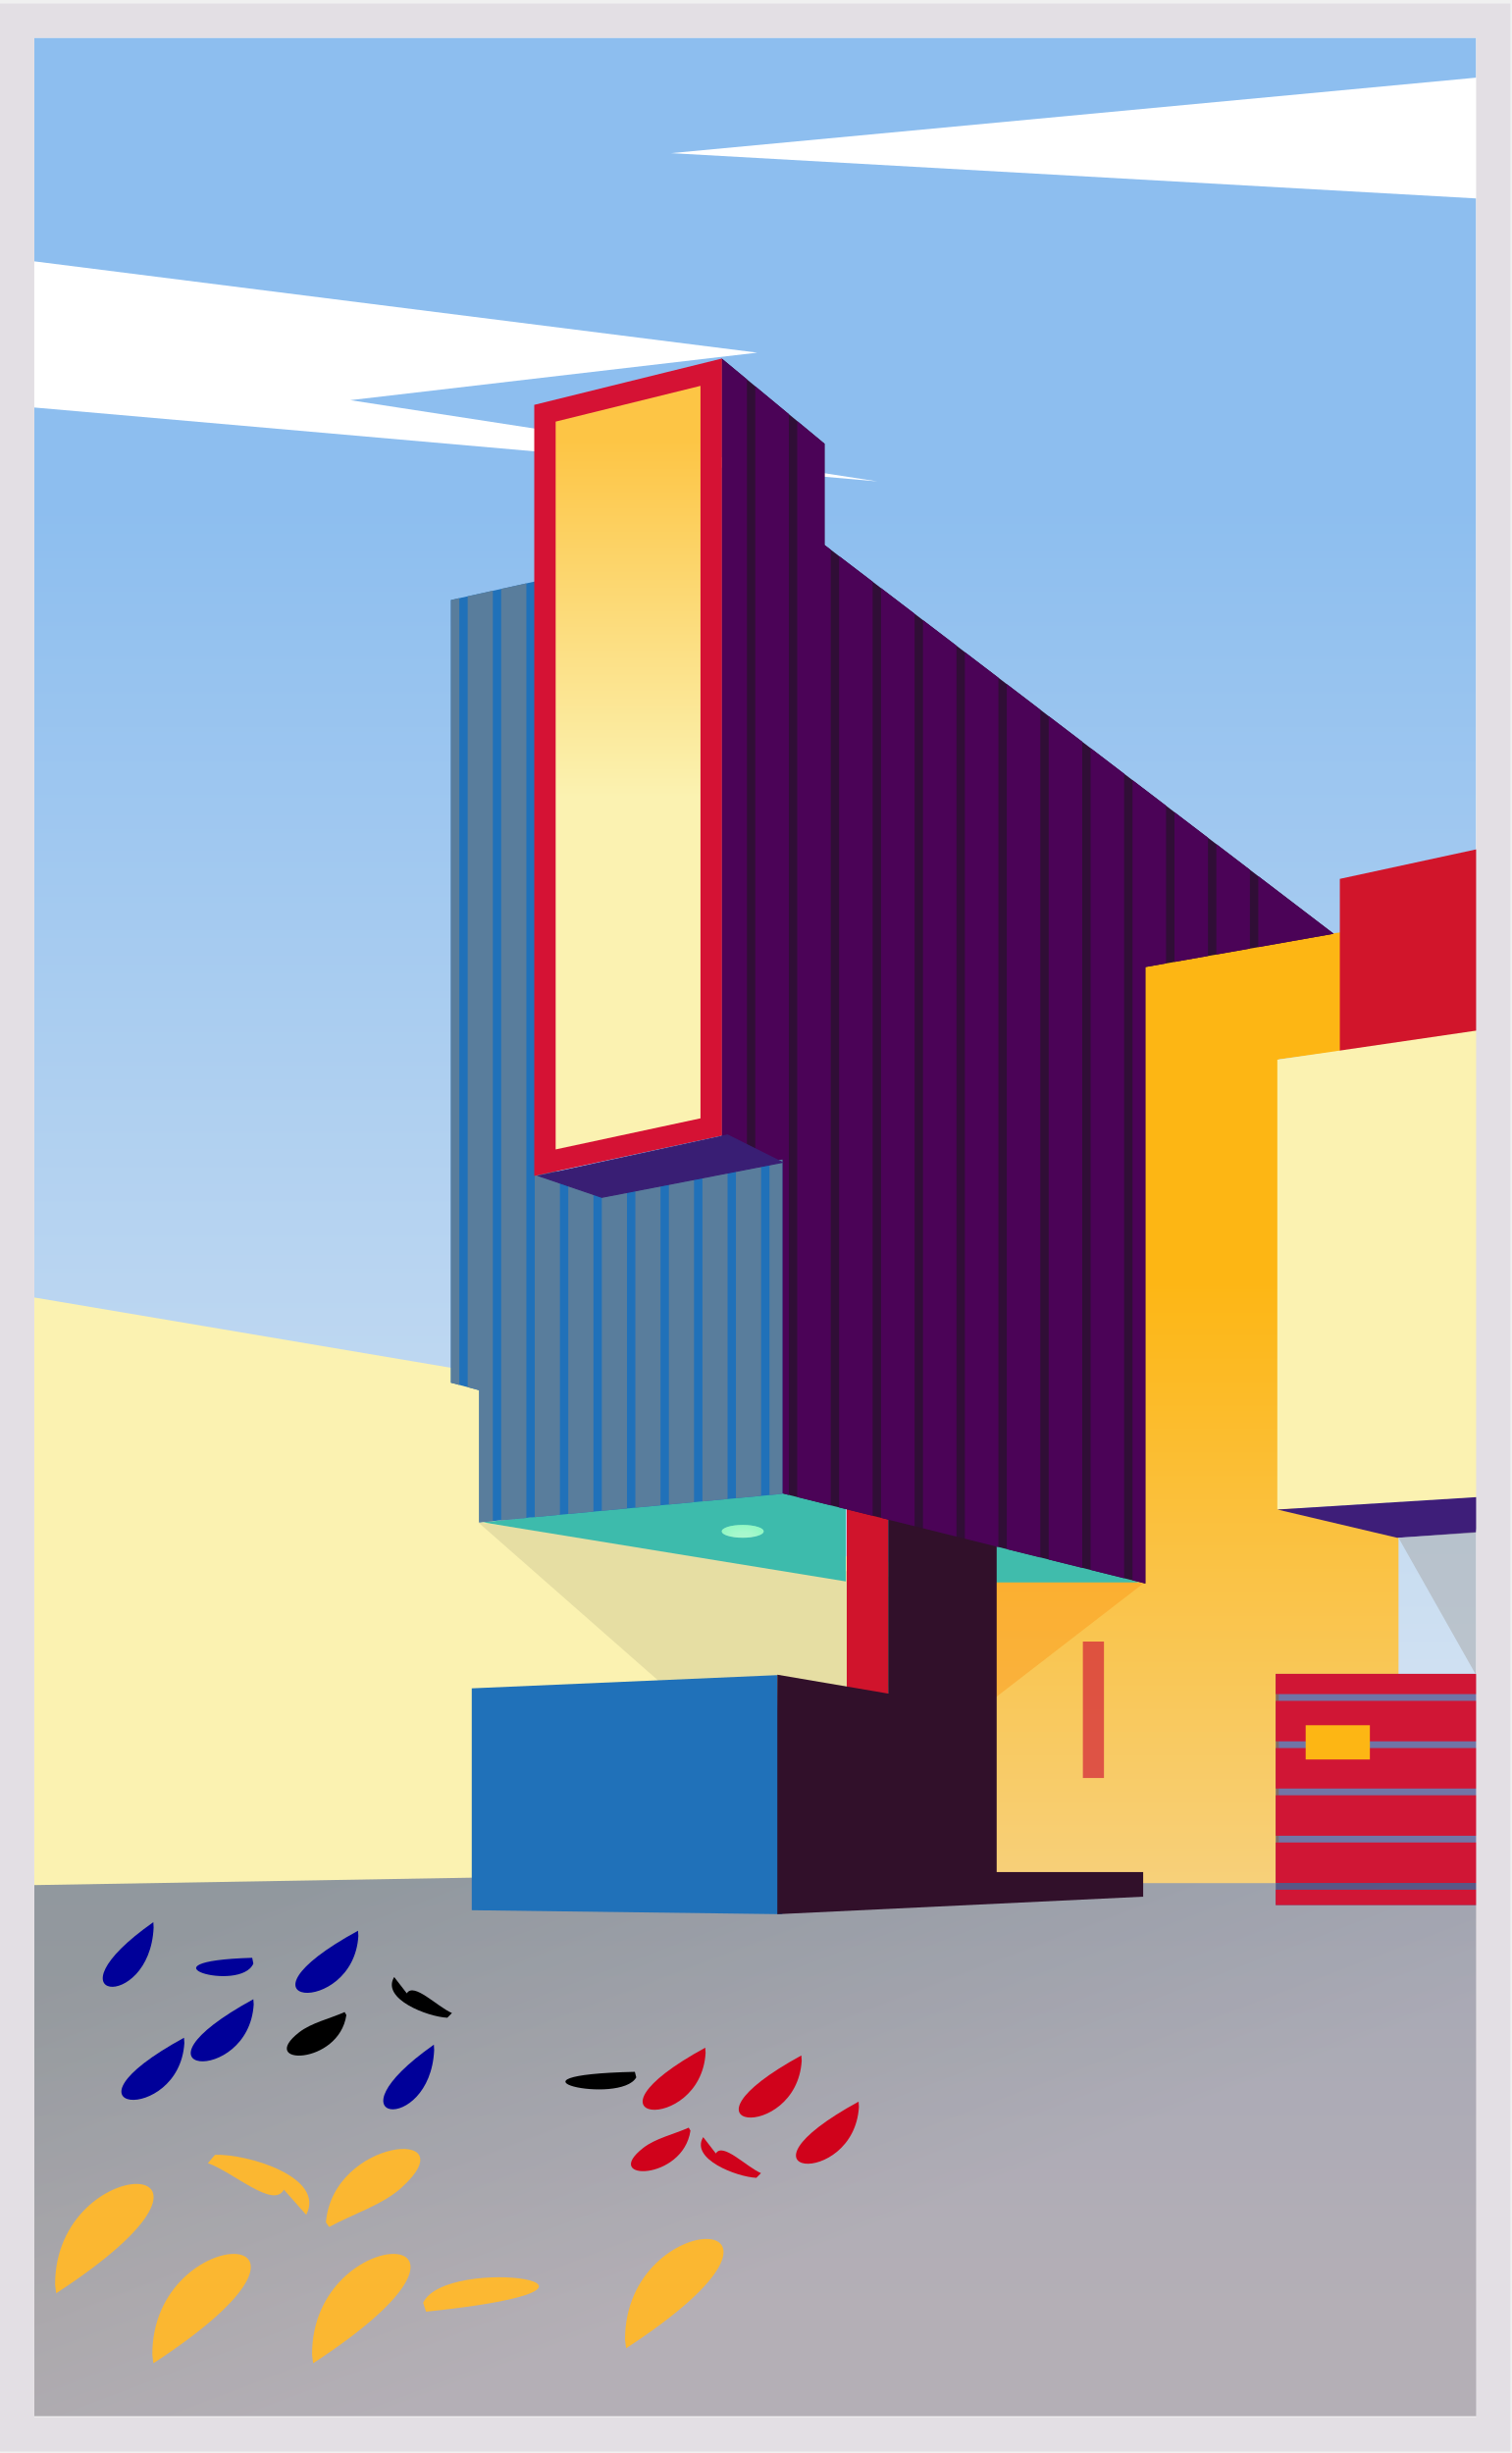
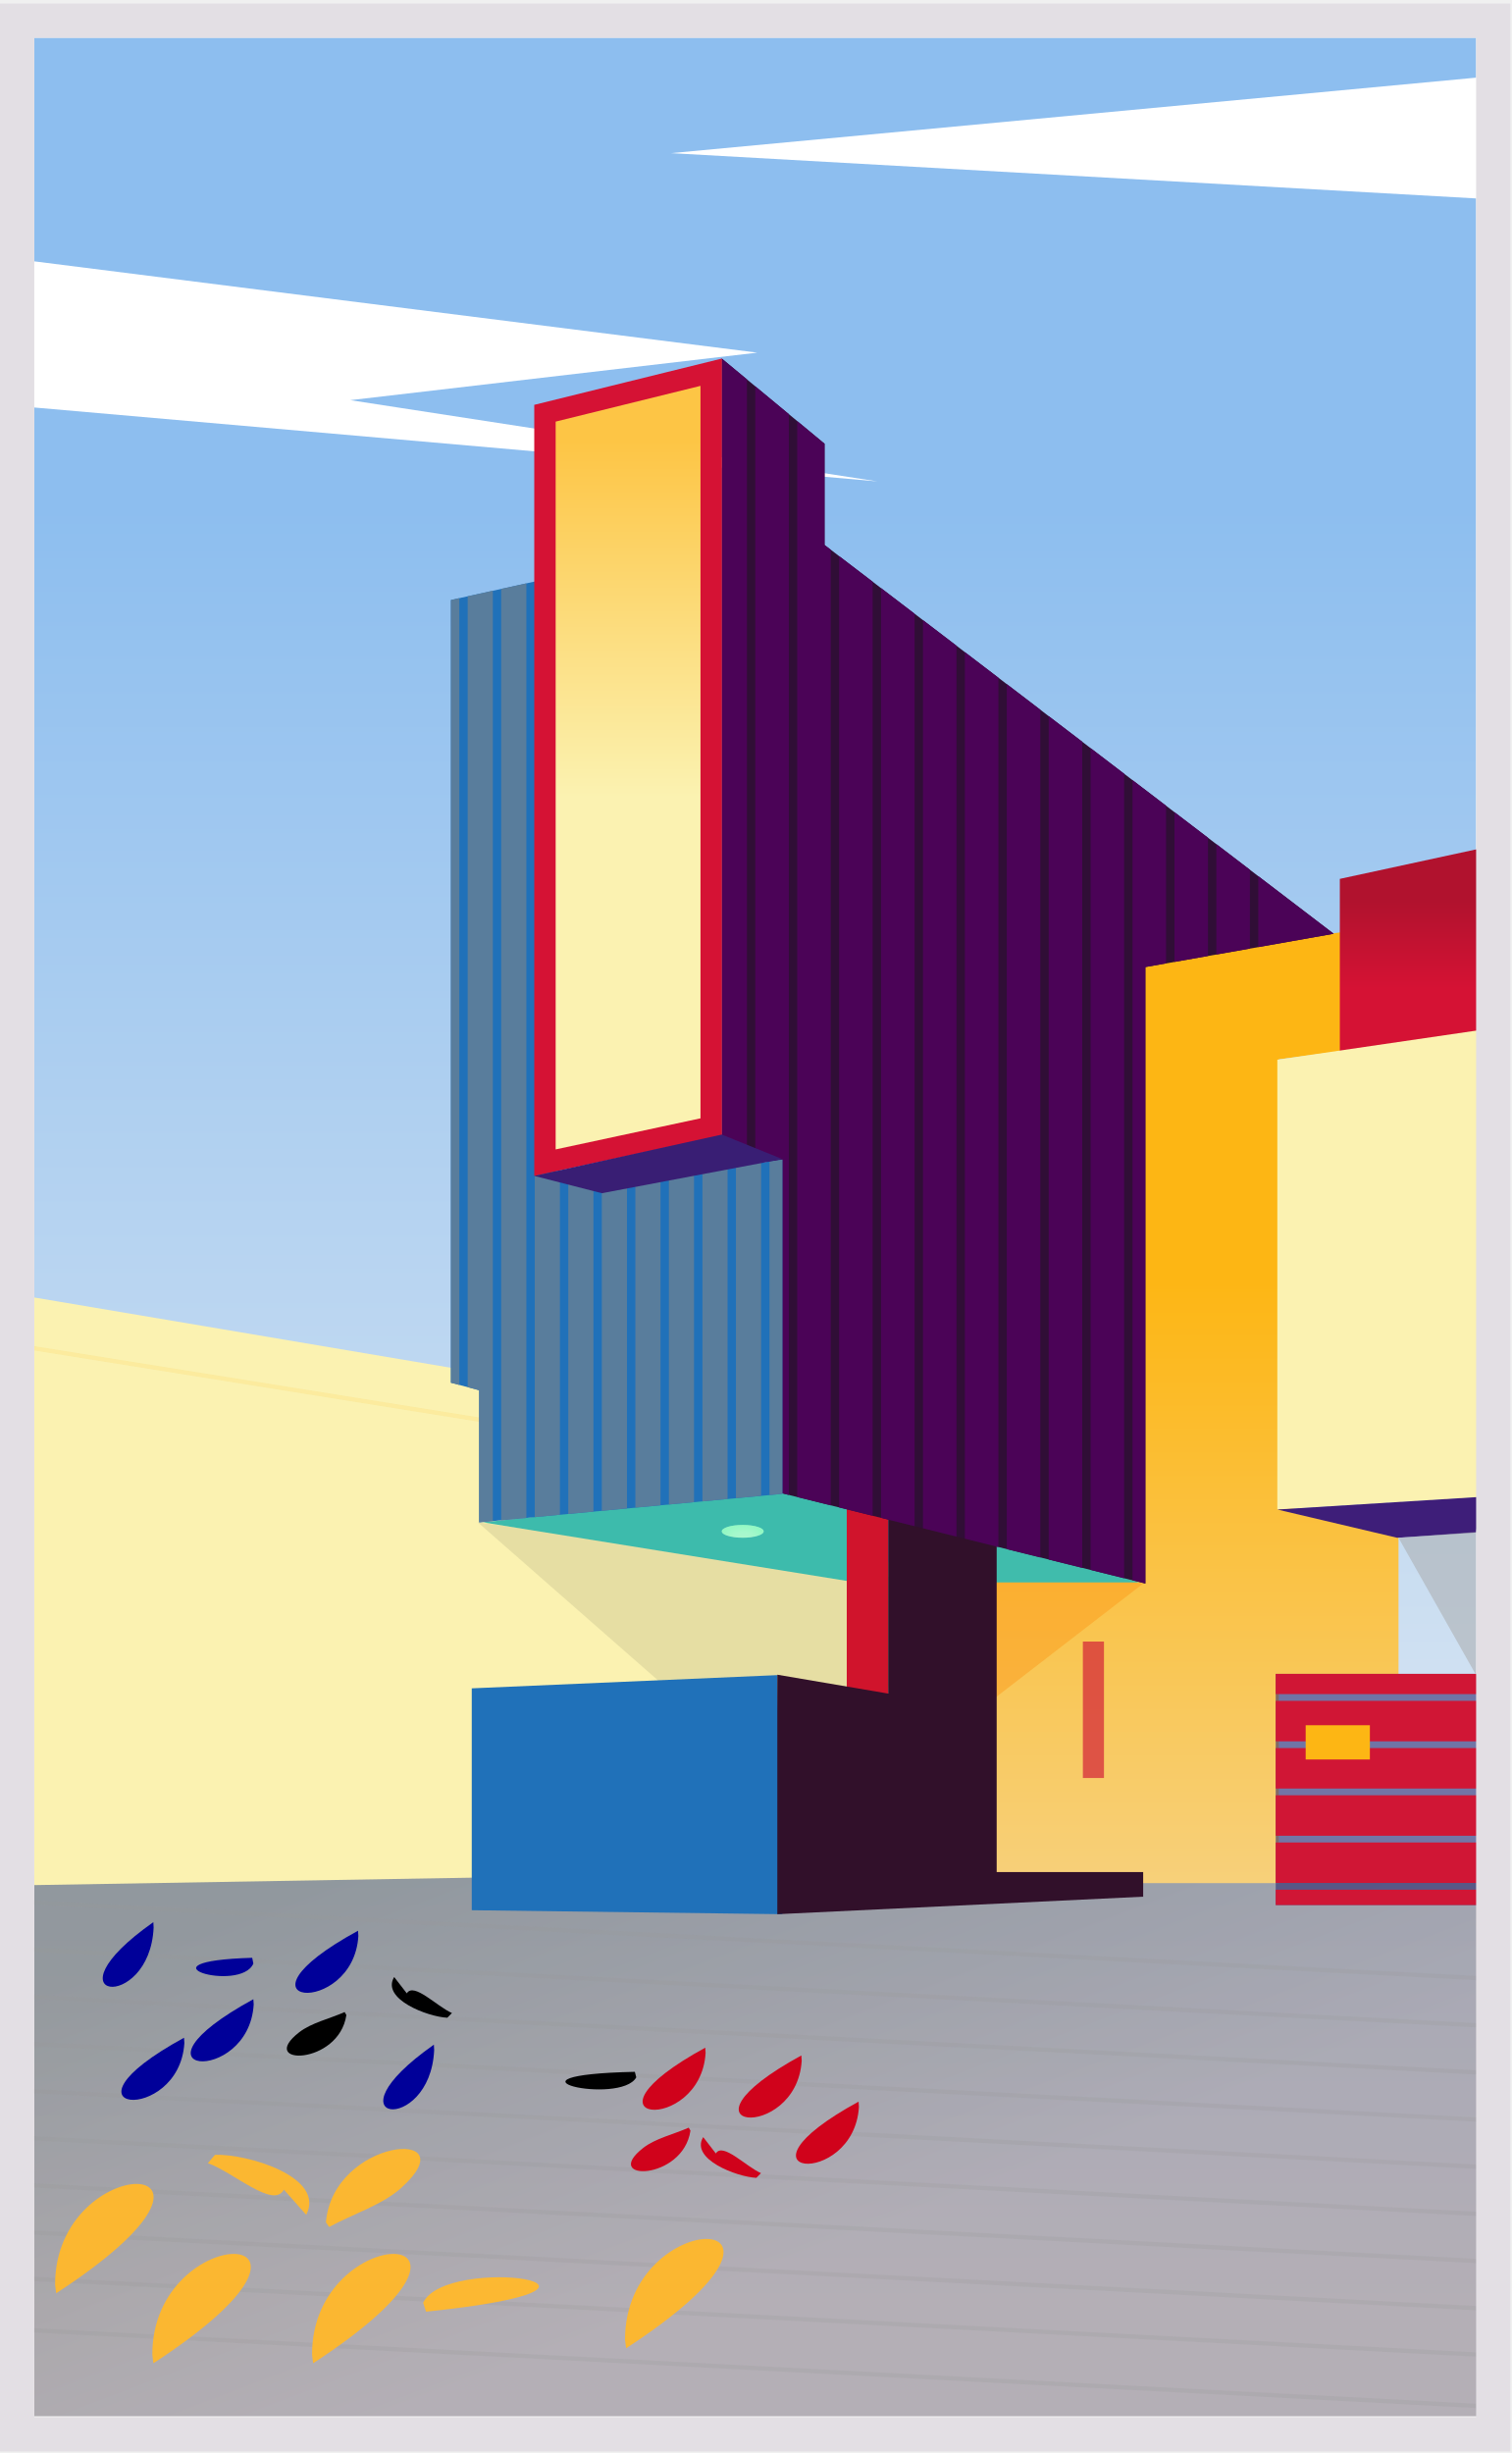
<svg xmlns="http://www.w3.org/2000/svg" xmlns:xlink="http://www.w3.org/1999/xlink" width="353px" height="573px" viewBox="0 0 353 573" version="1.1">
  <defs>
    <linearGradient x1="50%" y1="19.765%" x2="50%" y2="95.091%" id="linearGradient-1">
      <stop stop-color="#8DBEEF" offset="0%" />
      <stop stop-color="#F3F3F3" offset="100%" />
    </linearGradient>
    <linearGradient x1="4.021%" y1="16.633%" x2="56.864%" y2="68.021%" id="linearGradient-2">
      <stop stop-color="#202020" offset="0%" />
      <stop stop-color="#55495A" offset="100%" />
    </linearGradient>
    <linearGradient x1="50%" y1="36.866%" x2="50%" y2="100%" id="linearGradient-3">
      <stop stop-color="#FDB614" offset="0%" />
      <stop stop-color="#F7D07A" offset="100%" />
    </linearGradient>
-     <ellipse id="path-4" cx="165.496" cy="349.708" rx="4.896" ry="1.498" />
+     <ellipse id="path-4" cx="173.496" cy="349.708" rx="4.896" ry="1.498" />
    <filter x="-20.4%" y="-66.7%" width="140.9%" height="233.5%" filterUnits="objectBoundingBox" id="filter-5">
      <feGaussianBlur stdDeviation="1.5" in="SourceAlpha" result="shadowBlurInner1" />
      <feOffset dx="0" dy="1" in="shadowBlurInner1" result="shadowOffsetInner1" />
      <feComposite in="shadowOffsetInner1" in2="SourceAlpha" operator="arithmetic" k2="-1" k3="1" result="shadowInnerInner1" />
      <feColorMatrix values="0 0 0 0 0.326   0 0 0 0 0.987   0 0 0 0 0.657  0 0 0 0.5 0" type="matrix" in="shadowInnerInner1" />
    </filter>
-     <linearGradient x1="50%" y1="8.866%" x2="50%" y2="53.785%" id="linearGradient-6">
+     <linearGradient x1="50%" y1="24.935%" x2="50%" y2="65.671%" id="linearGradient-6">
+       <stop stop-color="#B1122E" offset="0%" />
+       <stop stop-color="#D51234" offset="100%" />
+     </linearGradient>
+     <linearGradient x1="50%" y1="8.866%" x2="50%" y2="53.785%" id="linearGradient-7">
      <stop stop-color="#FDC545" offset="0%" />
      <stop stop-color="#FBF2B1" offset="100%" />
    </linearGradient>
  </defs>
  <g id="modern3-copy" stroke="none" stroke-width="1" fill="none" fill-rule="evenodd">
-     <g id="Group" transform="translate(8, 8)">
-       <rect id="Rectangle" fill="#FFFFFF" x="0" y="1" width="340" height="268" />
-       <path d="M336.816,10.138 L148.742,27.772 L336.816,38.352 L336.816,556.641 L0,556.641 L0,87.187 L196.969,104.451 L73.822,85.475 L168.893,74.375 L0,53.048 L0,0.824 L336.816,0.824 L336.816,10.138 Z" id="Combined-Shape" fill="url(#linearGradient-1)" />
-       <polygon id="Rectangle" fill="url(#linearGradient-2)" opacity="0.4" points="0 430 339.816 431.058 338.859 556.42 0 556.42" />
-       <path d="M40.556,497.298 C46.474,499.356 55.905,508.093 58.31,503.472 L63.527,509.365 C68.123,500.531 49.792,495.082 42.223,495.347" id="Path-20" fill="#FBB731" />
-       <polygon id="Rectangle" fill="#FBF2B1" points="3.7467556e-15 295.08 113.041 314.15 115.236 345.095 213.2 358.852 290.419 427.399 0 432.344" />
-       <polygon id="Path-9" fill="url(#linearGradient-3)" points="318.686 207.893 256.405 216.572 256.405 360.471 215.756 360.471 215.756 431.884 290.724 431.884 290.724 385.675 318.686 385.675 318.686 349.835 290.724 343.622 290.724 239.443 318.686 235.779" />
-       <polygon id="Path-10" fill="#FD900F" opacity="0.401" points="259.041 361.899 217.378 394.057 217.389 356.631" />
-       <polygon id="Path-7" fill="#CDC894" opacity="0.466" points="103.704 347.606 147.24 385.865 198.154 391.329 205.987 361.189" />
-       <polygon id="Path" fill="#2071B9" points="102.2 386.382 102.2 438.211 174.753 439.14 173.578 383.295" />
-       <polygon id="Path-8" fill="#40BCAC" points="225.211 350.934 258.126 361.635 217.378 361.635" />
-       <polygon id="Path-6" fill="#3DBBAC" points="104.765 347.606 174.655 340.036 189.596 342.965 189.596 348.08 189.596 361.414" />
-       <polygon id="Path-3" fill="#D0142C" points="199.483 344.123 189.8 344.123 189.8 387.289 199.483 389.427" />
-       <polyline id="Path-2" fill="#31102A" points="173.578 383.196 199.471 387.606 199.471 345.485 224.821 352.955 224.821 429.291 259.041 429.291 259.041 435.05 173.578 439.14" />
-       <polygon id="Path-4-Copy" fill="#300E36" points="160.6 75.75 160.6 257.913 173.725 264.459 173.725 340.574 259.555 361.899 259.555 217.896 303.551 210.119 184.611 119.305 184.611 95.651" />
-       <path d="M283.969,195.167 L283.969,213.58 L276.136,214.965 L276.136,189.186 L283.969,195.167 Z M285.927,196.662 L303.551,210.119 L285.927,213.234 L285.927,196.662 Z M274.178,187.691 L274.178,215.311 L266.345,216.696 L266.345,181.711 L274.178,187.691 Z M264.387,180.215 L264.387,217.042 L259.555,217.896 L259.555,361.899 L256.554,361.153 L256.554,174.235 L264.387,180.215 Z M254.596,172.74 L254.596,360.666 L246.763,358.72 L246.763,166.759 L254.596,172.74 Z M244.804,165.264 L244.804,358.234 L236.971,356.288 L236.971,159.283 L244.804,165.264 Z M235.013,157.788 L235.013,355.801 L227.18,353.855 L227.18,151.807 L235.013,157.788 Z M225.222,150.312 L225.222,353.369 L217.389,351.423 L217.389,144.332 L225.222,150.312 Z M215.431,142.837 L215.431,350.936 L207.598,348.99 L207.598,136.856 L215.431,142.837 Z M205.64,135.361 L205.64,348.503 L197.807,346.557 L197.807,129.38 L205.64,135.361 Z M195.849,127.885 L195.849,346.071 L188.016,344.125 L188.016,121.904 L195.849,127.885 Z M186.057,120.409 L186.057,343.638 L178.224,341.692 L178.224,90.357 L184.611,95.651 L184.611,119.305 L186.057,120.409 Z M176.266,88.734 L176.266,341.206 L173.725,340.574 L173.725,264.459 L168.433,261.82 L168.433,82.242 L176.266,88.734 Z M166.475,80.619 L166.475,260.843 L160.6,257.913 L160.6,75.75 L166.475,80.619 Z" id="Combined-Shape" fill="#4B0357" />
-       <polygon id="Path-5-Copy" fill="#2071B9" points="118.358 127.516 97.334 132.155 97.334 314.994 103.931 316.745 103.931 347.606 174.753 340.951 174.753 262.878 136.043 268.323 118.358 264.876" />
-       <path d="M169.788,341.417 L163.914,341.969 L163.914,264.403 L169.788,263.576 L169.788,341.417 Z M171.746,341.233 L171.746,263.301 L174.753,262.878 L174.753,340.951 L171.746,341.233 Z M161.955,342.153 L156.081,342.705 L156.081,265.504 L161.955,264.678 L161.955,342.153 Z M154.122,342.889 L148.248,343.441 L148.248,266.606 L154.122,265.78 L154.122,342.889 Z M146.289,343.625 L140.415,344.177 L140.415,267.708 L146.289,266.882 L146.289,343.625 Z M138.456,344.361 L132.582,344.913 L132.582,267.648 L136.043,268.323 L138.456,267.983 L138.456,344.361 Z M130.624,345.097 L124.749,345.649 L124.749,266.122 L130.624,267.267 L130.624,345.097 Z M122.791,345.833 L116.916,346.385 L116.916,127.834 L118.358,127.516 L118.358,264.876 L122.791,265.74 L122.791,345.833 Z M114.958,346.569 L109.083,347.121 L109.083,129.562 L114.958,128.266 L114.958,346.569 Z M107.125,347.305 L103.931,347.606 L103.931,316.745 L101.25,316.034 L101.25,131.29 L107.125,129.994 L107.125,347.305 Z M99.292,315.514 L97.334,314.994 L97.334,132.155 L99.292,131.722 L99.292,315.514 Z" id="Combined-Shape" fill="#597D9C" />
+     <g id="Group" transform="translate(0, 8)">
+       <rect id="Rectangle" fill="#FFFFFF" x="8" y="1" width="340" height="268" />
+       <path d="M344.816,10.138 L156.742,27.772 L344.816,38.352 L344.816,556.641 L8,556.641 L8,87.187 L204.969,104.451 L81.822,85.475 L176.893,74.375 L8,53.048 L8,0.824 L344.816,0.824 L344.816,10.138 Z" id="Combined-Shape" fill="url(#linearGradient-1)" />
+       <polygon id="Rectangle" fill="url(#linearGradient-2)" opacity="0.4" points="8 430 347.816 431.058 346.859 556.42 8 556.42" />
+       <path d="M1.815,545.087 L347.815,545.087" id="Line" stroke="#979797" opacity="0.232" stroke-linecap="square" transform="translate(174.8152, 545.0527) rotate(3) translate(-174.8152, -545.0527) " />
+       <path d="M1.815,533.087 L347.815,533.087" id="Line-Copy" stroke="#979797" opacity="0.232" stroke-linecap="square" transform="translate(174.8152, 533.0527) rotate(3) translate(-174.8152, -533.0527) " />
+       <path d="M0.582,522.2 L346.582,522.2" id="Line-Copy-2" stroke="#979797" opacity="0.232" stroke-linecap="square" transform="translate(173.5816, 522.1659) rotate(3) translate(-173.5816, -522.1659) " />
+       <path d="M1.157,511.215 L347.157,511.215" id="Line-Copy-3" stroke="#979797" opacity="0.232" stroke-linecap="square" transform="translate(174.1573, 511.181) rotate(3) translate(-174.1573, -511.181) " />
+       <path d="M1.733,500.23 L347.733,500.23" id="Line-Copy-4" stroke="#979797" opacity="0.232" stroke-linecap="square" transform="translate(174.733, 500.196) rotate(3) translate(-174.733, -500.196) " />
+       <path d="M2.309,489.245 L348.309,489.245" id="Line-Copy-5" stroke="#979797" opacity="0.232" stroke-linecap="square" transform="translate(175.3087, 489.2111) rotate(3) translate(-175.3087, -489.2111) " />
+       <path d="M2.884,478.26 L348.884,478.26" id="Line-Copy-6" stroke="#979797" opacity="0.232" stroke-linecap="square" transform="translate(175.8844, 478.2262) rotate(3) translate(-175.8844, -478.2262) " />
+       <path d="M3.46,467.275 L349.46,467.275" id="Line-Copy-7" stroke="#979797" opacity="0.232" stroke-linecap="square" transform="translate(176.4601, 467.2413) rotate(3) translate(-176.4601, -467.2413) " />
+       <path d="M4.036,456.29 L350.036,456.29" id="Line-Copy-8" stroke="#979797" opacity="0.232" stroke-linecap="square" transform="translate(177.0358, 456.2563) rotate(3) translate(-177.0358, -456.2563) " />
+       <path d="M4.611,445.305 L350.611,445.305" id="Line-Copy-9" stroke="#979797" opacity="0.232" stroke-linecap="square" transform="translate(177.6115, 445.2714) rotate(3) translate(-177.6115, -445.2714) " />
+       <path d="M48.556,497.298 C54.474,499.356 63.905,508.093 66.31,503.472 L71.527,509.365 C76.123,500.531 57.792,495.082 50.223,495.347" id="Path-20" fill="#FBB731" />
+       <polygon id="Rectangle" fill="#FBF2B1" points="8 295.08 121.041 314.15 123.236 345.095 221.2 358.852 298.419 427.399 8 432.344" />
+       <polygon id="Path-9" fill="url(#linearGradient-3)" points="326.686 207.893 264.405 216.572 264.405 360.471 223.756 360.471 223.756 431.884 298.724 431.884 298.724 385.675 326.686 385.675 326.686 349.835 298.724 343.622 298.724 239.443 326.686 235.779" />
+       <polygon id="Path-10" fill="#FD900F" opacity="0.401" points="267.041 361.899 225.378 394.057 225.389 356.631" />
+       <path d="M2.051,306 L122.153,325.251" id="Path-15-Copy-2" stroke="#FDB614" opacity="0.127" />
+       <polygon id="Path-7" fill="#CDC894" opacity="0.466" points="111.616 347.606 155.24 385.865 206.154 391.329 213.987 361.189" />
+       <polygon id="Path" fill="#2071B9" points="110.2 386.382 110.2 438.211 182.753 439.14 181.578 383.295" />
+       <polygon id="Path-8" fill="#40BCAC" points="233.211 350.934 266.126 361.635 225.378 361.635" />
+       <polygon id="Path-6" fill="#3DBBAC" points="112.765 347.606 183.479 340.036 198.596 342.965 198.596 348.08 198.596 361.414" />
+       <polygon id="Path-3" fill="#D0142C" points="207.483 344.123 197.8 344.123 197.8 387.289 207.483 389.427" />
+       <polyline id="Path-2" fill="#31102A" points="181.578 383.196 207.471 387.606 207.471 345.485 232.821 352.955 232.821 429.291 267.041 429.291 267.041 435.05 181.578 439.14" />
+       <polygon id="Path-4-Copy" fill="#300E36" points="168.6 75.75 168.6 257.913 181.725 264.459 181.725 340.574 267.555 361.899 267.555 217.896 311.551 210.119 192.611 119.305 192.611 95.651" />
+       <path d="M291.969,195.167 L291.969,213.58 L284.136,214.965 L284.136,189.186 L291.969,195.167 Z M293.927,196.662 L311.551,210.119 L293.927,213.234 L293.927,196.662 Z M282.178,187.691 L282.178,215.311 L274.345,216.696 L274.345,181.711 L282.178,187.691 Z M272.387,180.215 L272.387,217.042 L267.555,217.896 L267.555,361.899 L264.554,361.153 L264.554,174.235 L272.387,180.215 Z M262.596,172.74 L262.596,360.666 L254.763,358.72 L254.763,166.759 L262.596,172.74 Z M252.804,165.264 L252.804,358.234 L244.971,356.288 L244.971,159.283 L252.804,165.264 Z M243.013,157.788 L243.013,355.801 L235.18,353.855 L235.18,151.807 L243.013,157.788 Z M233.222,150.312 L233.222,353.369 L225.389,351.423 L225.389,144.332 L233.222,150.312 Z M223.431,142.837 L223.431,350.936 L215.598,348.99 L215.598,136.856 L223.431,142.837 Z M213.64,135.361 L213.64,348.503 L205.807,346.557 L205.807,129.38 L213.64,135.361 Z M203.849,127.885 L203.849,346.071 L196.016,344.125 L196.016,121.904 L203.849,127.885 Z M194.057,120.409 L194.057,343.638 L186.224,341.692 L186.224,90.357 L192.611,95.651 L192.611,119.305 L194.057,120.409 Z M184.266,88.734 L184.266,341.206 L181.725,340.574 L181.725,264.459 L176.433,261.82 L176.433,82.242 L184.266,88.734 Z M174.475,80.619 L174.475,260.843 L168.6,257.913 L168.6,75.75 L174.475,80.619 Z" id="Combined-Shape" fill="#4B0357" />
+       <polygon id="Path-5-Copy" fill="#2071B9" points="126.358 127.516 105.334 132.155 105.334 314.994 111.931 316.745 111.931 347.606 182.753 340.951 182.753 262.878 144.043 268.323 126.358 264.876" />
+       <path d="M177.788,341.417 L171.914,341.969 L171.914,264.403 L177.788,263.576 L177.788,341.417 Z M179.746,341.233 L179.746,263.301 L182.753,262.878 L182.753,340.951 L179.746,341.233 Z M169.955,342.153 L164.081,342.705 L164.081,265.504 L169.955,264.678 L169.955,342.153 Z M162.122,342.889 L156.248,343.441 L156.248,266.606 L162.122,265.78 L162.122,342.889 Z M154.289,343.625 L148.415,344.177 L148.415,267.708 L154.289,266.882 L154.289,343.625 Z M146.456,344.361 L140.582,344.913 L140.582,267.648 L144.043,268.323 L146.456,267.983 L146.456,344.361 Z M138.624,345.097 L132.749,345.649 L132.749,266.122 L138.624,267.267 L138.624,345.097 Z M130.791,345.833 L124.916,346.385 L124.916,127.834 L126.358,127.516 L126.358,264.876 L130.791,265.74 L130.791,345.833 Z M122.958,346.569 L117.083,347.121 L117.083,129.562 L122.958,128.266 L122.958,346.569 Z M115.125,347.305 L111.931,347.606 L111.931,316.745 L109.25,316.034 L109.25,131.29 L115.125,129.994 L115.125,347.305 Z M107.292,315.514 L105.334,314.994 L105.334,132.155 L107.292,131.722 L107.292,315.514 Z" id="Combined-Shape" fill="#597D9C" />
      <g id="Oval">
        <use fill="#B9F7D5" fill-rule="evenodd" xlink:href="#path-4" />
        <use fill="black" fill-opacity="1" filter="url(#filter-5)" xlink:href="#path-4" />
      </g>
-       <polygon id="Path-11" fill="#D1152B" points="304.978 197.297 304.978 240.009 337.867 235.611 337.867 190.183" />
-       <polygon id="Path-12" fill="#FBF2B1" points="290.378 239.535 342.916 231.85 343 341.427 290.378 344.611" />
-       <polygon id="Path-13" fill="#3E1E79" points="290.378 344.611 337.867 341.658 336.816 349.98 318.348 351.208" />
-       <polygon id="Path-16" fill="#D01635" opacity="0.662" points="244.956 375.455 244.956 407.326 249.882 407.326 249.882 375.455" />
-       <g id="Group-3" transform="translate(290, 383)">
+       <polygon id="Path-11" fill="url(#linearGradient-6)" points="312.978 197.297 312.978 240.009 345.867 235.611 345.867 190.183" />
+       <polygon id="Path-12" fill="#FBF2B1" points="298.378 239.535 350.916 231.85 351 341.427 298.378 344.611" />
+       <polygon id="Path-13" fill="#3E1E79" points="298.378 344.611 345.867 341.658 344.816 349.98 326.348 351.208" />
+       <polygon id="Path-16" fill="#D01635" opacity="0.662" points="252.956 375.455 252.956 407.326 257.882 407.326 257.882 375.455" />
+       <g id="Group-3" transform="translate(298, 383)">
        <polygon id="Path-16-Copy" fill="#1B1464" opacity="0.535" points="0 0 0 54 53 54 53 0" />
        <path d="M53,48.842 L0,48.842 L0,39.389 L53,39.389 L53,48.842 Z M53,50.418 L53,54 L0,54 L0,50.418 L53,50.418 Z M53,37.814 L0,37.814 L0,28.36 L53,28.36 L53,37.814 Z M53,26.785 L0,26.785 L0,17.331 L53,17.331 L53,26.785 Z M53,15.756 L0,15.756 L0,6.302 L53,6.302 L53,15.756 Z M53,4.727 L0,4.727 L0,0 L53,0 L53,4.727 Z" id="Combined-Shape" fill="#D01635" />
        <rect id="Rectangle" fill="#FDB614" x="7" y="12" width="15" height="8" />
      </g>
-       <path d="M90.845,529.906 C96.246,518.401 148.467,526.06 91.522,531.99" id="Path-21" fill="#FCB832" />
-       <path d="M64.889,542.015 C64.889,510.115 116.497,510.549 65.145,544.034" id="Path-18" fill="#FBB731" />
-       <path d="M27.578,542.015 C27.578,510.115 79.186,510.549 27.834,544.034" id="Path-18-Copy-2" fill="#FBB731" />
-       <path d="M4.867,525.667 C4.867,493.767 56.475,494.201 5.123,527.686" id="Path-18-Copy-3" fill="#FBB731" />
-       <polygon id="Path-5" fill="#A6A6A6" opacity="0.497" points="318.686 351.208 336.816 383.295 336.816 349.841" />
-       <path d="M138,538.519 C138,506.618 189.608,507.053 138.256,540.538" id="Path-18-Copy-3" fill="#FBB731" />
-       <path d="M68.133,511.112 C69.843,491.335 101.539,488.74 85.819,502.995 C81.352,507.046 74.523,509.134 68.875,512.204 L68.133,511.112 Z" id="Path-19" fill="#FBB731" />
-       <path d="M169.763,499.625 L168.68,500.722 C164.078,500.51 153.155,496.321 156.266,491.213 L159.216,495.027 C160.843,492.355 166.247,498.092 169.763,499.625 Z" id="Path-20" fill="#D0021B" />
-       <path d="M140.631,477.25 C136.934,483.931 105.53,476.744 140.296,475.959 L140.631,477.25 Z" id="Path-21" fill="#000000" />
-       <path d="M156.827,471.549 C155.663,490.806 124.367,488.011 156.745,470.318 L156.827,471.549 Z" id="Path-18" fill="#D0021B" />
-       <path d="M179.276,473.365 C178.112,492.622 146.816,489.827 179.194,472.134 L179.276,473.365 Z" id="Path-18-Copy-2" fill="#D0021B" />
-       <path d="M192.646,484.153 C191.482,503.41 160.186,500.615 192.565,482.921 L192.646,484.153 Z" id="Path-18-Copy-3" fill="#D0021B" />
-       <path d="M93.419,470.9 C92.479,490.943 67.193,488.034 93.353,469.618 L93.419,470.9 Z" id="Path-18-Copy-3" fill="#000099" />
-       <path d="M153.292,489.693 C151.533,501.548 132.208,501.56 142.266,493.725 C145.124,491.499 149.343,490.574 152.881,488.998 L153.292,489.693 Z" id="Path-19" fill="#D0021B" />
-       <rect id="Rectangle" stroke="#E3DFE4" stroke-width="8" x="-4" y="-3.176" width="344.816" height="563.816" />
-       <path d="M97.574,462.229 L96.491,463.326 C91.889,463.114 80.966,458.925 84.077,453.817 L87.028,457.631 C88.655,454.959 94.059,460.696 97.574,462.229 Z" id="Path-20" fill="#000000" />
-       <path d="M51.184,450.67 C48.197,457.623 22.824,450.143 50.914,449.326 L51.184,450.67 Z" id="Path-21" fill="#000099" />
-       <path d="M75.712,444.231 C74.548,463.489 43.252,460.694 75.631,443 L75.712,444.231 Z" id="Path-18" fill="#000099" />
-       <path d="M35.067,469.231 C33.903,488.489 2.608,485.694 34.986,468 L35.067,469.231 Z" id="Path-18-Copy-2" fill="#000099" />
-       <path d="M51.264,460.231 C50.1,479.489 18.804,476.694 51.182,459 L51.264,460.231 Z" id="Path-18-Copy-3" fill="#000099" />
-       <path d="M27.887,442.282 C26.947,462.325 1.661,459.415 27.821,441 L27.887,442.282 Z" id="Path-18-Copy-3" fill="#000099" />
-       <path d="M72.912,462.695 C71.153,474.551 51.828,474.562 61.886,466.727 C64.744,464.501 68.963,463.576 72.501,462 L72.912,462.695 Z" id="Path-19" fill="#000000" />
-       <path d="M119.3,263.587 L158.131,255.253 L158.131,78.942 L119.3,88.525 L119.3,263.587 Z" id="Path-4" stroke="#D51234" stroke-width="5" fill="url(#linearGradient-6)" />
-       <polygon id="Path-17" stroke="#391E74" stroke-width="0.25" fill="#391E74" points="161.955 257.125 174.753 263.528 132.582 271.689 117.886 266.68" />
+       <path d="M98.845,529.906 C104.246,518.401 156.467,526.06 99.522,531.99" id="Path-21" fill="#FCB832" />
+       <path d="M72.889,542.015 C72.889,510.115 124.497,510.549 73.145,544.034" id="Path-18" fill="#FBB731" />
+       <path d="M35.578,542.015 C35.578,510.115 87.186,510.549 35.834,544.034" id="Path-18-Copy-2" fill="#FBB731" />
+       <path d="M12.867,525.667 C12.867,493.767 64.475,494.201 13.123,527.686" id="Path-18-Copy-3" fill="#FBB731" />
+       <polygon id="Path-5" fill="#A6A6A6" opacity="0.497" points="326.686 351.208 344.816 383.295 344.816 349.841" />
+       <path d="M146,538.519 C146,506.618 197.608,507.053 146.256,540.538" id="Path-18-Copy-3" fill="#FBB731" />
+       <path d="M76.133,511.112 C77.843,491.335 109.539,488.74 93.819,502.995 C89.352,507.046 82.523,509.134 76.875,512.204 L76.133,511.112 Z" id="Path-19" fill="#FBB731" />
+       <path d="M177.763,499.625 L176.68,500.722 C172.078,500.51 161.155,496.321 164.266,491.213 L167.216,495.027 C168.843,492.355 174.247,498.092 177.763,499.625 Z" id="Path-20" fill="#D0021B" />
+       <path d="M148.631,477.25 C144.934,483.931 113.53,476.744 148.296,475.959 L148.631,477.25 Z" id="Path-21" fill="#000000" />
+       <path d="M164.827,471.549 C163.663,490.806 132.367,488.011 164.745,470.318 L164.827,471.549 Z" id="Path-18" fill="#D0021B" />
+       <path d="M187.276,473.365 C186.112,492.622 154.816,489.827 187.194,472.134 L187.276,473.365 Z" id="Path-18-Copy-2" fill="#D0021B" />
+       <path d="M200.646,484.153 C199.482,503.41 168.186,500.615 200.565,482.921 L200.646,484.153 Z" id="Path-18-Copy-3" fill="#D0021B" />
+       <path d="M101.419,470.9 C100.479,490.943 75.193,488.034 101.353,469.618 L101.419,470.9 Z" id="Path-18-Copy-3" fill="#000099" />
+       <path d="M161.292,489.693 C159.533,501.548 140.208,501.56 150.266,493.725 C153.124,491.499 157.343,490.574 160.881,488.998 L161.292,489.693 Z" id="Path-19" fill="#D0021B" />
+       <rect id="Rectangle" stroke="#E3DFE4" stroke-width="8" x="4" y="-3.176" width="344.816" height="563.816" />
+       <path d="M105.574,462.229 L104.491,463.326 C99.889,463.114 88.966,458.925 92.077,453.817 L95.028,457.631 C96.655,454.959 102.059,460.696 105.574,462.229 Z" id="Path-20" fill="#000000" />
+       <path d="M59.184,450.67 C56.197,457.623 30.824,450.143 58.914,449.326 L59.184,450.67 Z" id="Path-21" fill="#000099" />
+       <path d="M83.712,444.231 C82.548,463.489 51.252,460.694 83.631,443 L83.712,444.231 Z" id="Path-18" fill="#000099" />
+       <path d="M43.067,469.231 C41.903,488.489 10.608,485.694 42.986,468 L43.067,469.231 Z" id="Path-18-Copy-2" fill="#000099" />
+       <path d="M59.264,460.231 C58.1,479.489 26.804,476.694 59.182,459 L59.264,460.231 Z" id="Path-18-Copy-3" fill="#000099" />
+       <path d="M35.887,442.282 C34.947,462.325 9.661,459.415 35.821,441 L35.887,442.282 Z" id="Path-18-Copy-3" fill="#000099" />
+       <path d="M80.912,462.695 C79.153,474.551 59.828,474.562 69.886,466.727 C72.744,464.501 76.963,463.576 80.501,462 L80.912,462.695 Z" id="Path-19" fill="#000000" />
+       <path d="M127.3,263.587 L166.131,255.253 L166.131,78.942 L127.3,88.525 L127.3,263.587 Z" id="Path-4" stroke="#D51234" stroke-width="5" fill="url(#linearGradient-7)" />
+       <polygon id="Path-14" fill="#391E74" points="182.753 262.754 168.6 257.027 124.8 266.68 140.582 270.723" />
    </g>
  </g>
</svg>
